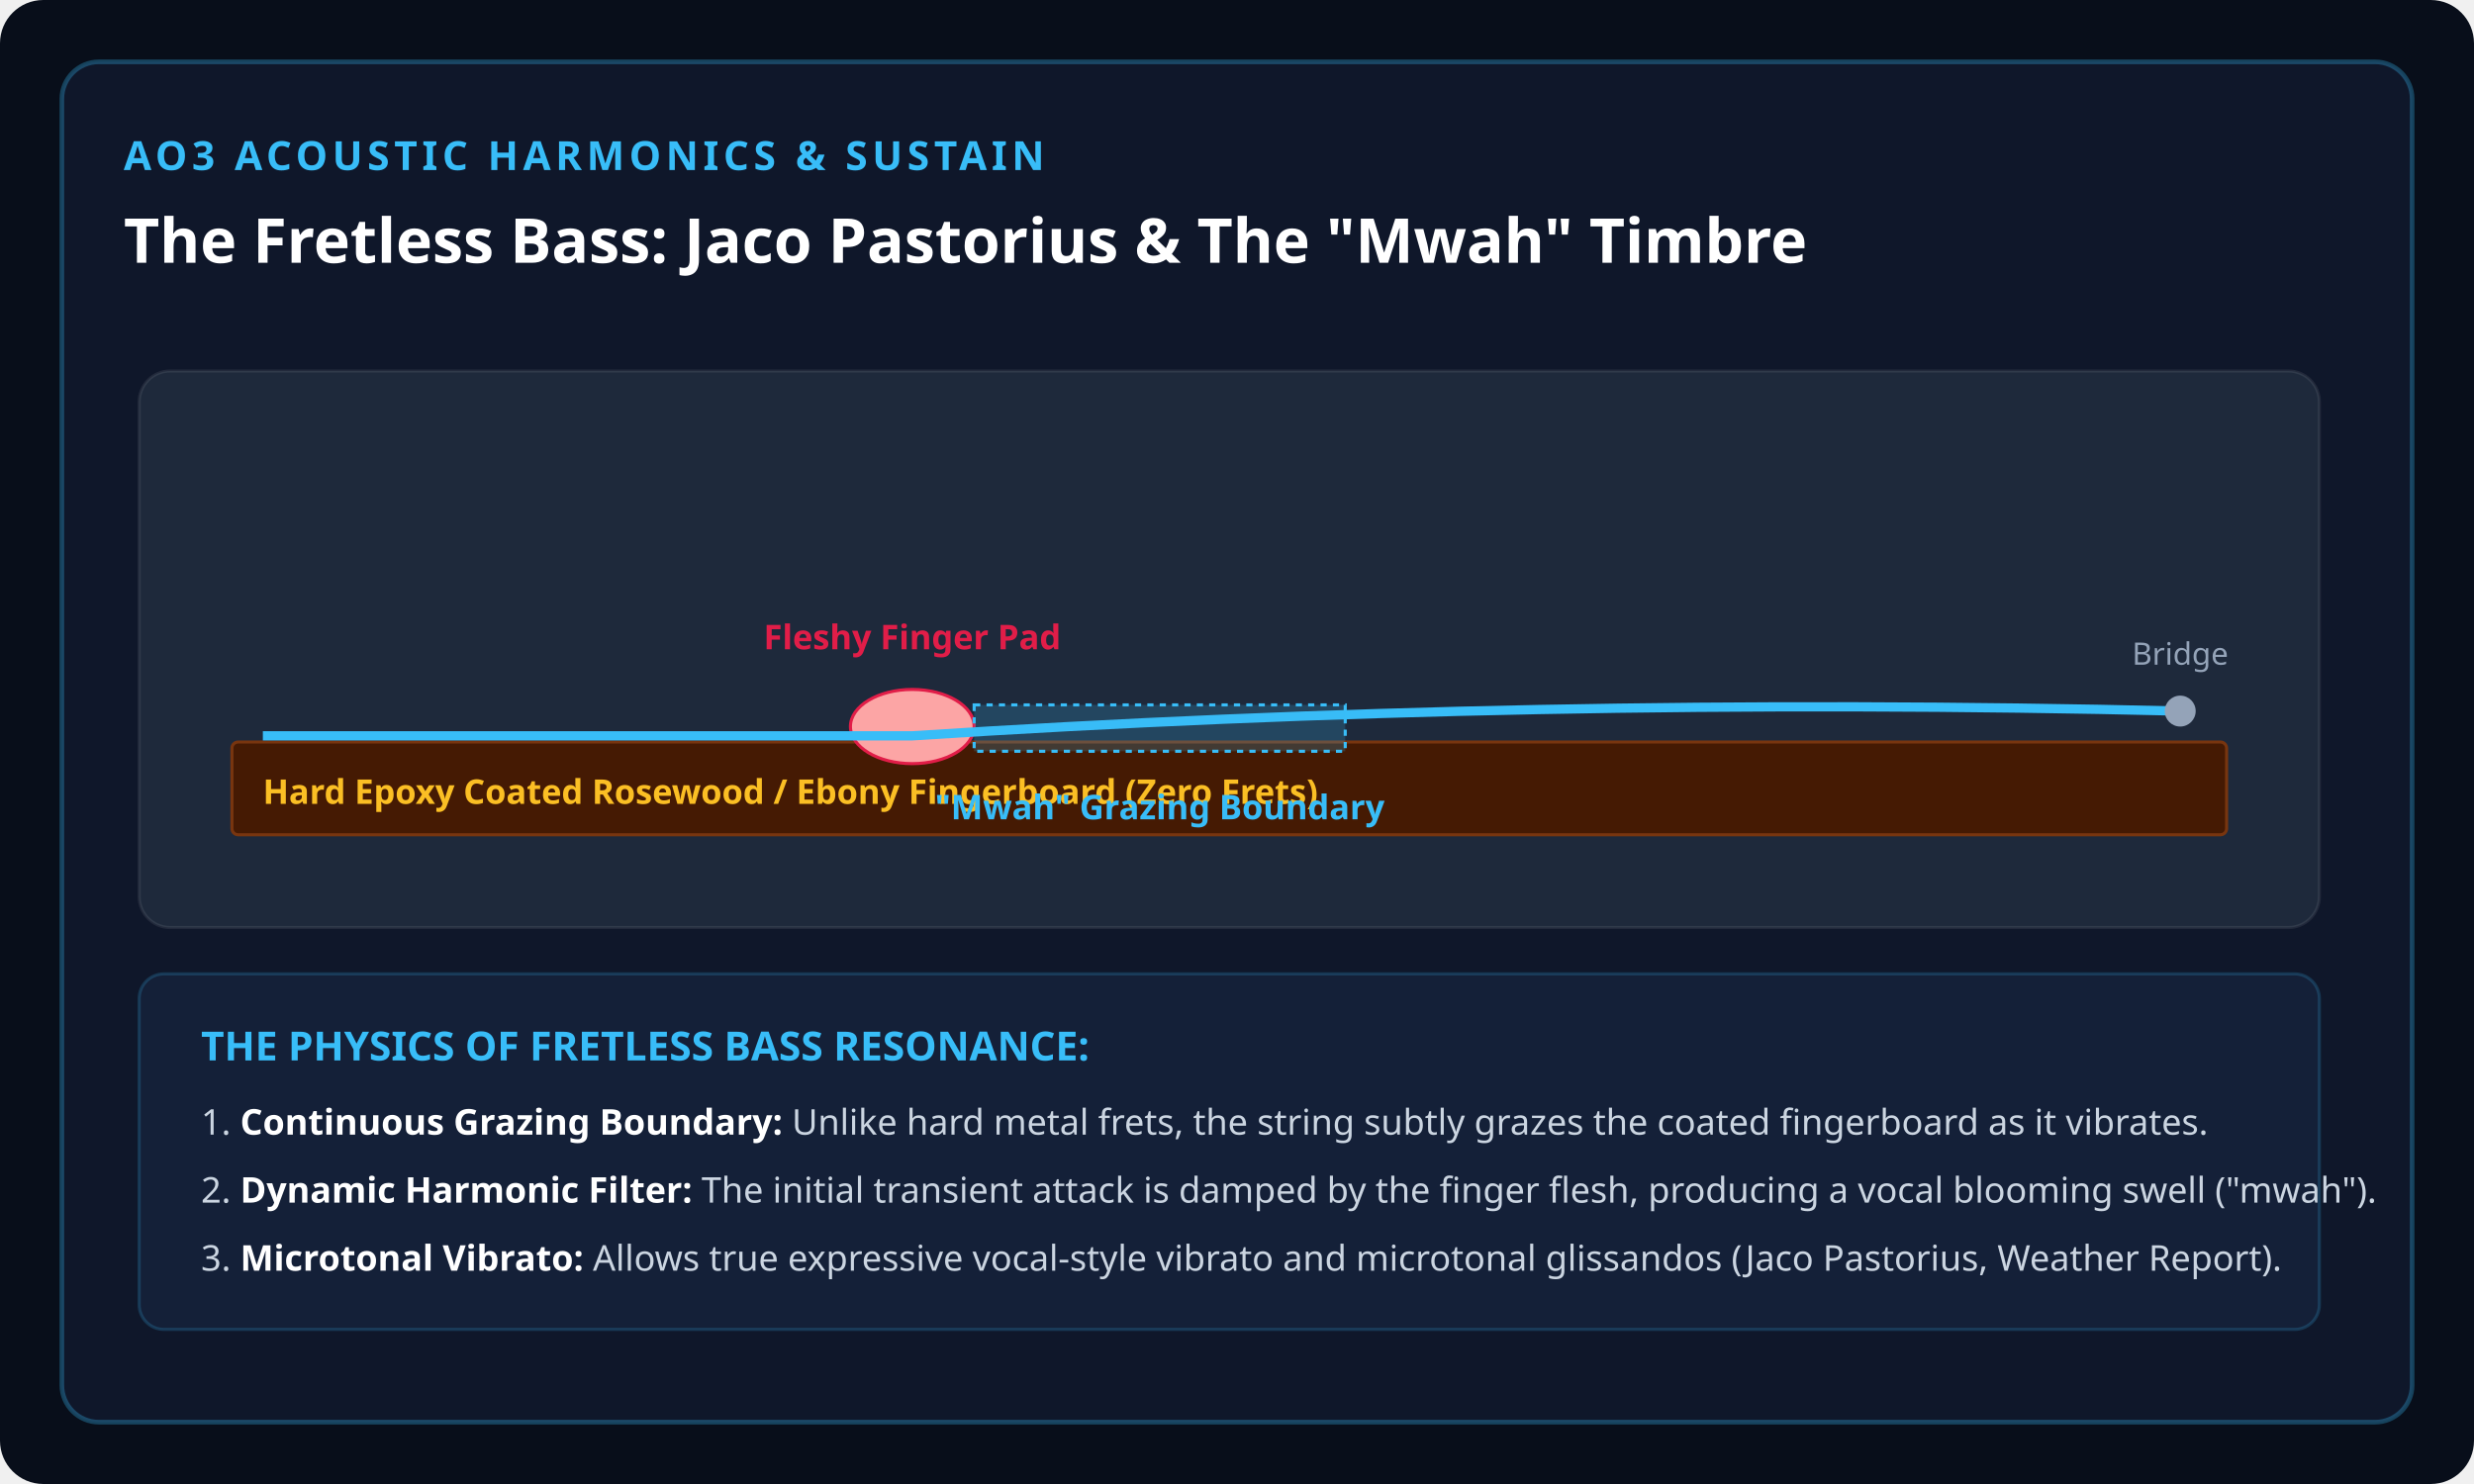
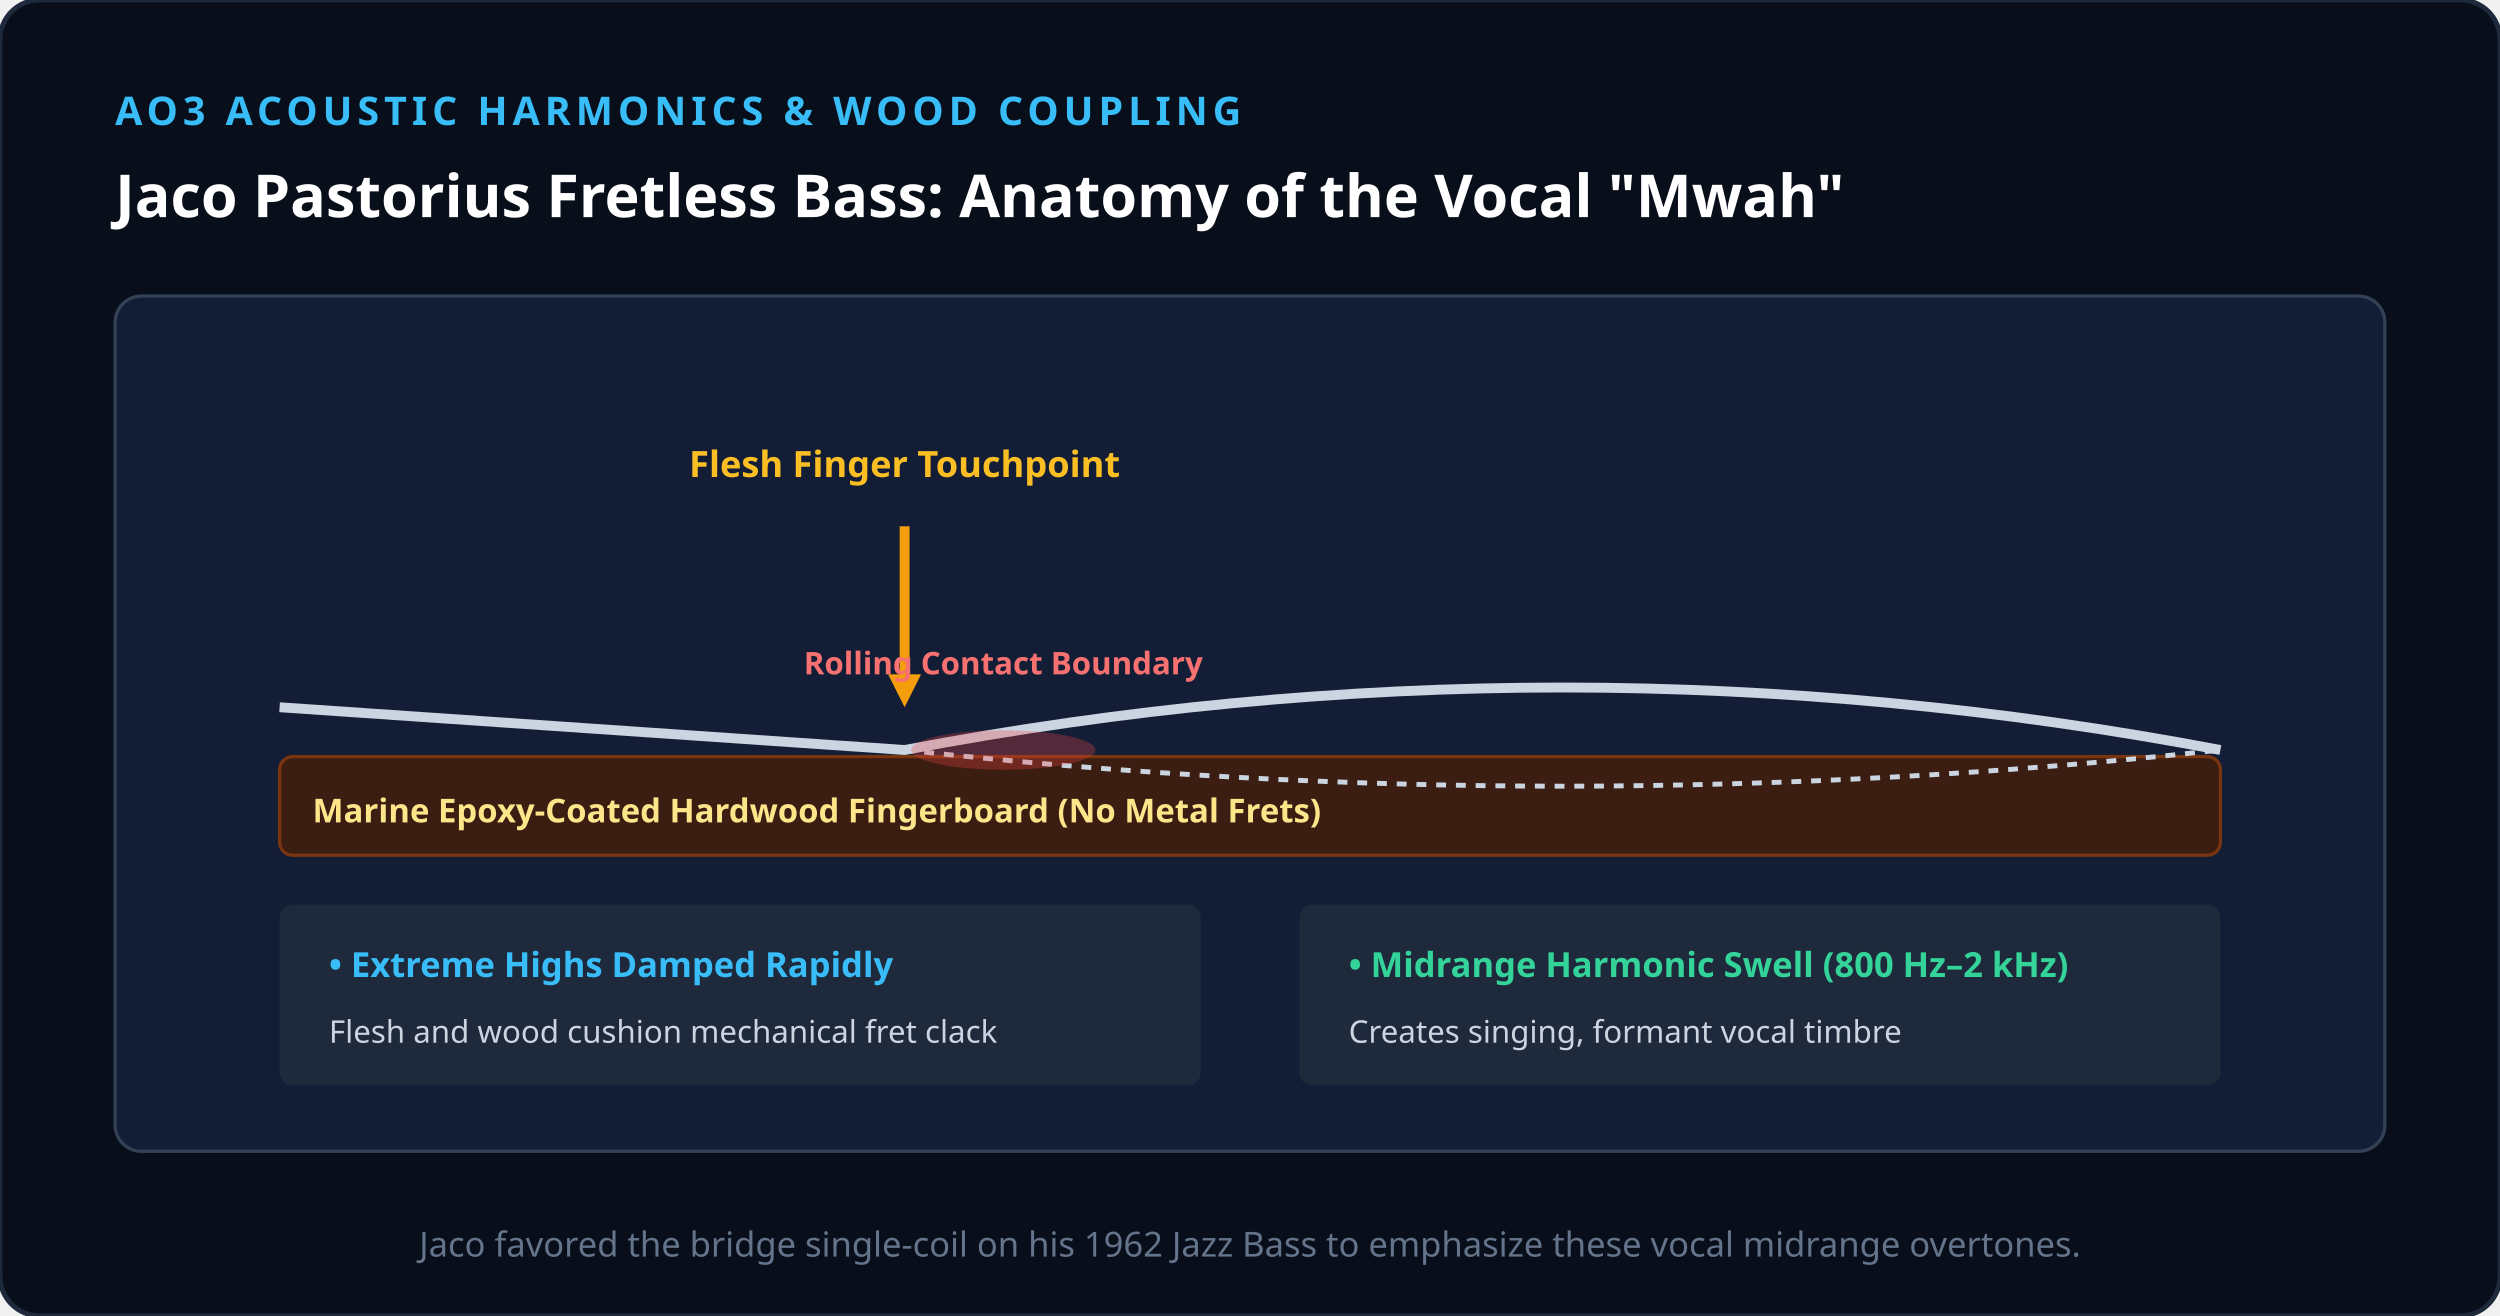
- <svg xmlns="http://www.w3.org/2000/svg" viewBox="0 0 800 480" width="100%" height="100%">
-   <rect width="800" height="480" fill="#080e1a" rx="14" />
-   <rect x="20" y="20" width="760" height="440" fill="#0f172a" stroke="rgba(56,189,248,0.3)" stroke-width="1.5" rx="12" />
-   <text x="40" y="55" fill="#38bdf8" font-family="system-ui, sans-serif" font-size="13" font-weight="800" letter-spacing="1.5">AO3 ACOUSTIC HARMONICS &amp; SUSTAIN</text>
-   <text x="40" y="85" fill="#ffffff" font-family="system-ui, sans-serif" font-size="20" font-weight="900">The Fretless Bass: Jaco Pastorius &amp; The "Mwah" Timbre</text>
-   <g transform="translate(45, 120)">
-     <rect x="0" y="0" width="705" height="180" fill="#1e293b" rx="10" stroke="rgba(255,255,255,0.08)" />
-     <rect x="30" y="120" width="645" height="30" fill="#451a03" rx="2" stroke="#78350f" />
-     <text x="40" y="140" fill="#fbbf24" font-family="system-ui, sans-serif" font-size="11" font-weight="800">Hard Epoxy Coated Rosewood / Ebony Fingerboard (Zero Frets)</text>
-     <ellipse cx="250" cy="115" rx="20" ry="12" fill="#fca5a5" stroke="#e11d48" />
-     <text x="250" y="90" fill="#e11d48" font-family="system-ui, sans-serif" font-size="11" font-weight="800" text-anchor="middle">Fleshy Finger Pad</text>
-     <path d="M 40,118 Q 240,118 250,118 Q 450,105 660,110" fill="none" stroke="#38bdf8" stroke-width="3" />
-     <circle cx="660" cy="110" r="5" fill="#94a3b8" />
-     <text x="660" y="95" fill="#94a3b8" font-family="system-ui, sans-serif" font-size="10" text-anchor="middle">Bridge</text>
-     <rect x="270" y="108" width="120" height="15" fill="rgba(56,189,248,0.2)" stroke="#38bdf8" stroke-dasharray="2 2" />
-     <text x="330" y="145" fill="#38bdf8" font-family="system-ui, sans-serif" font-size="11" font-weight="700" text-anchor="middle">"Mwah" Grazing Boundary</text>
+ <svg xmlns="http://www.w3.org/2000/svg" viewBox="0 0 760 400" width="100%" height="100%">
+   <rect width="760" height="400" rx="12" fill="#080e1a" stroke="#1e293b" stroke-width="1.5" />
+   <text x="35" y="38" fill="#38bdf8" font-family="system-ui, sans-serif" font-size="12" font-weight="800" letter-spacing="1.5">AO3 ACOUSTIC HARMONICS &amp; WOOD COUPLING</text>
+   <text x="35" y="66" fill="#ffffff" font-family="system-ui, sans-serif" font-size="18" font-weight="900">Jaco Pastorius Fretless Bass: Anatomy of the Vocal "Mwah"</text>
+   <g transform="translate(35, 90)">
+     <rect width="690" height="260" rx="8" fill="#131e36" stroke="#334155" stroke-width="1" />
+     <rect x="50" y="140" width="590" height="30" rx="4" fill="#3b1d11" stroke="#78350f" />
+     <text x="60" y="160" fill="#fde68a" font-family="system-ui, sans-serif" font-size="10" font-weight="700">Marine Epoxy-Coated Hardwood Fingerboard (No Metal Frets)</text>
+     <path d="M 240 70 L 240 120" stroke="#f59e0b" stroke-width="3" />
+     <polygon points="240,125 235,115 245,115" fill="#f59e0b" />
+     <text x="240" y="55" fill="#fbbf24" font-family="system-ui, sans-serif" font-size="11" font-weight="800" text-anchor="middle">Flesh Finger Touchpoint</text>
+     <path d="M 50 125 L 240 138 Q 440 100 640 138" fill="none" stroke="#cbd5e1" stroke-width="3" />
+     <path d="M 240 138 Q 440 160 640 138" fill="none" stroke="#cbd5e1" stroke-width="1.5" stroke-dasharray="3 3" />
+     <ellipse cx="270" cy="138" rx="28" ry="6" fill="#ef4444" opacity="0.3" />
+     <text x="270" y="115" fill="#f87171" font-family="system-ui, sans-serif" font-size="9.5" font-weight="800" text-anchor="middle">Rolling Contact Boundary</text>
+     <g transform="translate(50, 185)">
+       <rect width="280" height="55" rx="4" fill="#1e293b" />
+       <text x="15" y="22" fill="#38bdf8" font-family="system-ui, sans-serif" font-size="10.5" font-weight="700">• Extreme Highs Damped Rapidly</text>
+       <text x="15" y="42" fill="#cbd5e1" font-family="system-ui, sans-serif" font-size="9.5">Flesh and wood cushion mechanical fret clack</text>
+     </g>
+     <g transform="translate(360, 185)">
+       <rect width="280" height="55" rx="4" fill="#1e293b" />
+       <text x="15" y="22" fill="#34d399" font-family="system-ui, sans-serif" font-size="10.5" font-weight="700">• Midrange Harmonic Swell (800 Hz–2 kHz)</text>
+       <text x="15" y="42" fill="#cbd5e1" font-family="system-ui, sans-serif" font-size="9.5">Creates singing, formant vocal timbre</text>
+     </g>
  </g>
-   <g transform="translate(45, 315)">
-     <rect x="0" y="0" width="705" height="115" fill="#142038" rx="8" stroke="rgba(56,189,248,0.2)" />
-     <text x="20" y="28" fill="#38bdf8" font-family="system-ui, sans-serif" font-size="13" font-weight="800">THE PHYSICS OF FRETLESS BASS RESONANCE:</text>
-     <text x="20" y="52" fill="#cbd5e1" font-family="system-ui, sans-serif" font-size="11.5">1. <tspan fill="#ffffff" font-weight="700">Continuous Grazing Boundary:</tspan> Unlike hard metal frets, the string subtly grazes the coated fingerboard as it vibrates.</text>
-     <text x="20" y="74" fill="#cbd5e1" font-family="system-ui, sans-serif" font-size="11.5">2. <tspan fill="#ffffff" font-weight="700">Dynamic Harmonic Filter:</tspan> The initial transient attack is damped by the finger flesh, producing a vocal blooming swell ("mwah").</text>
-     <text x="20" y="96" fill="#cbd5e1" font-family="system-ui, sans-serif" font-size="11.5">3. <tspan fill="#ffffff" font-weight="700">Microtonal Vibrato:</tspan> Allows true expressive vocal-style vibrato and microtonal glissandos (Jaco Pastorius, Weather Report).</text>
-   </g>
+   <text x="380" y="382" fill="#64748b" font-family="system-ui, sans-serif" font-size="10.5" text-anchor="middle">Jaco favored the bridge single-coil on his 1962 Jazz Bass to emphasize these vocal midrange overtones.</text>
</svg>
